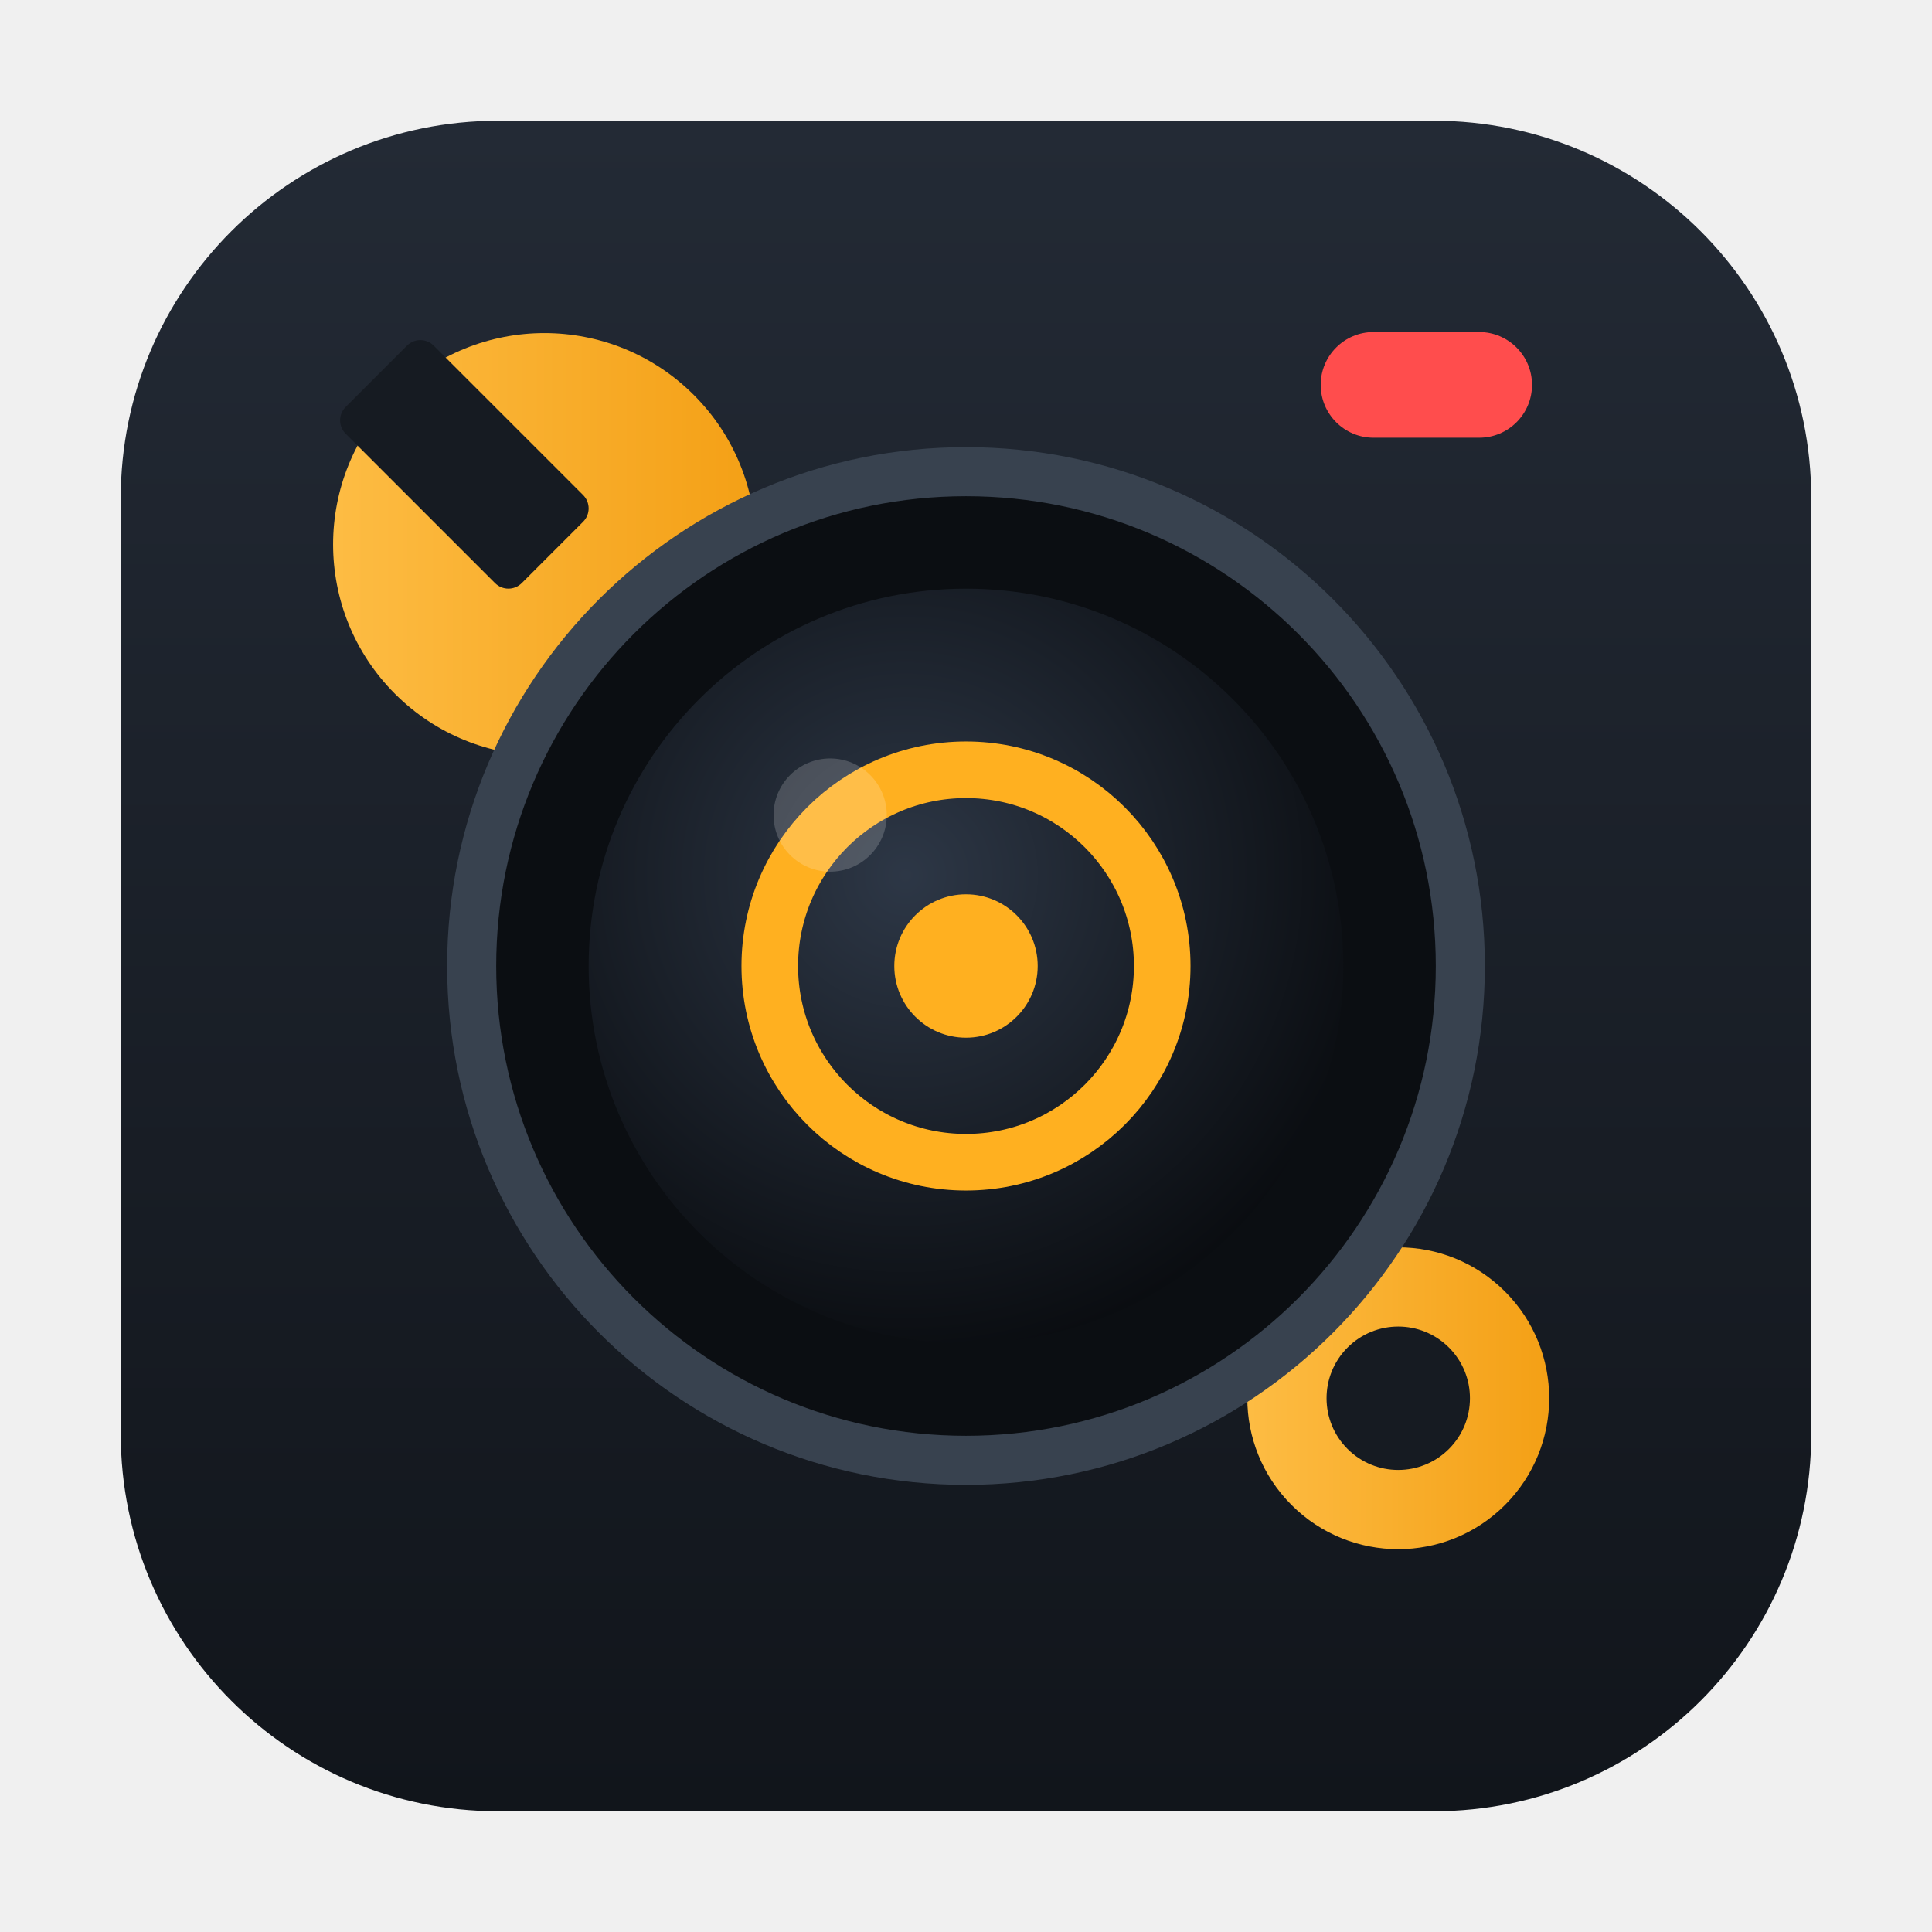
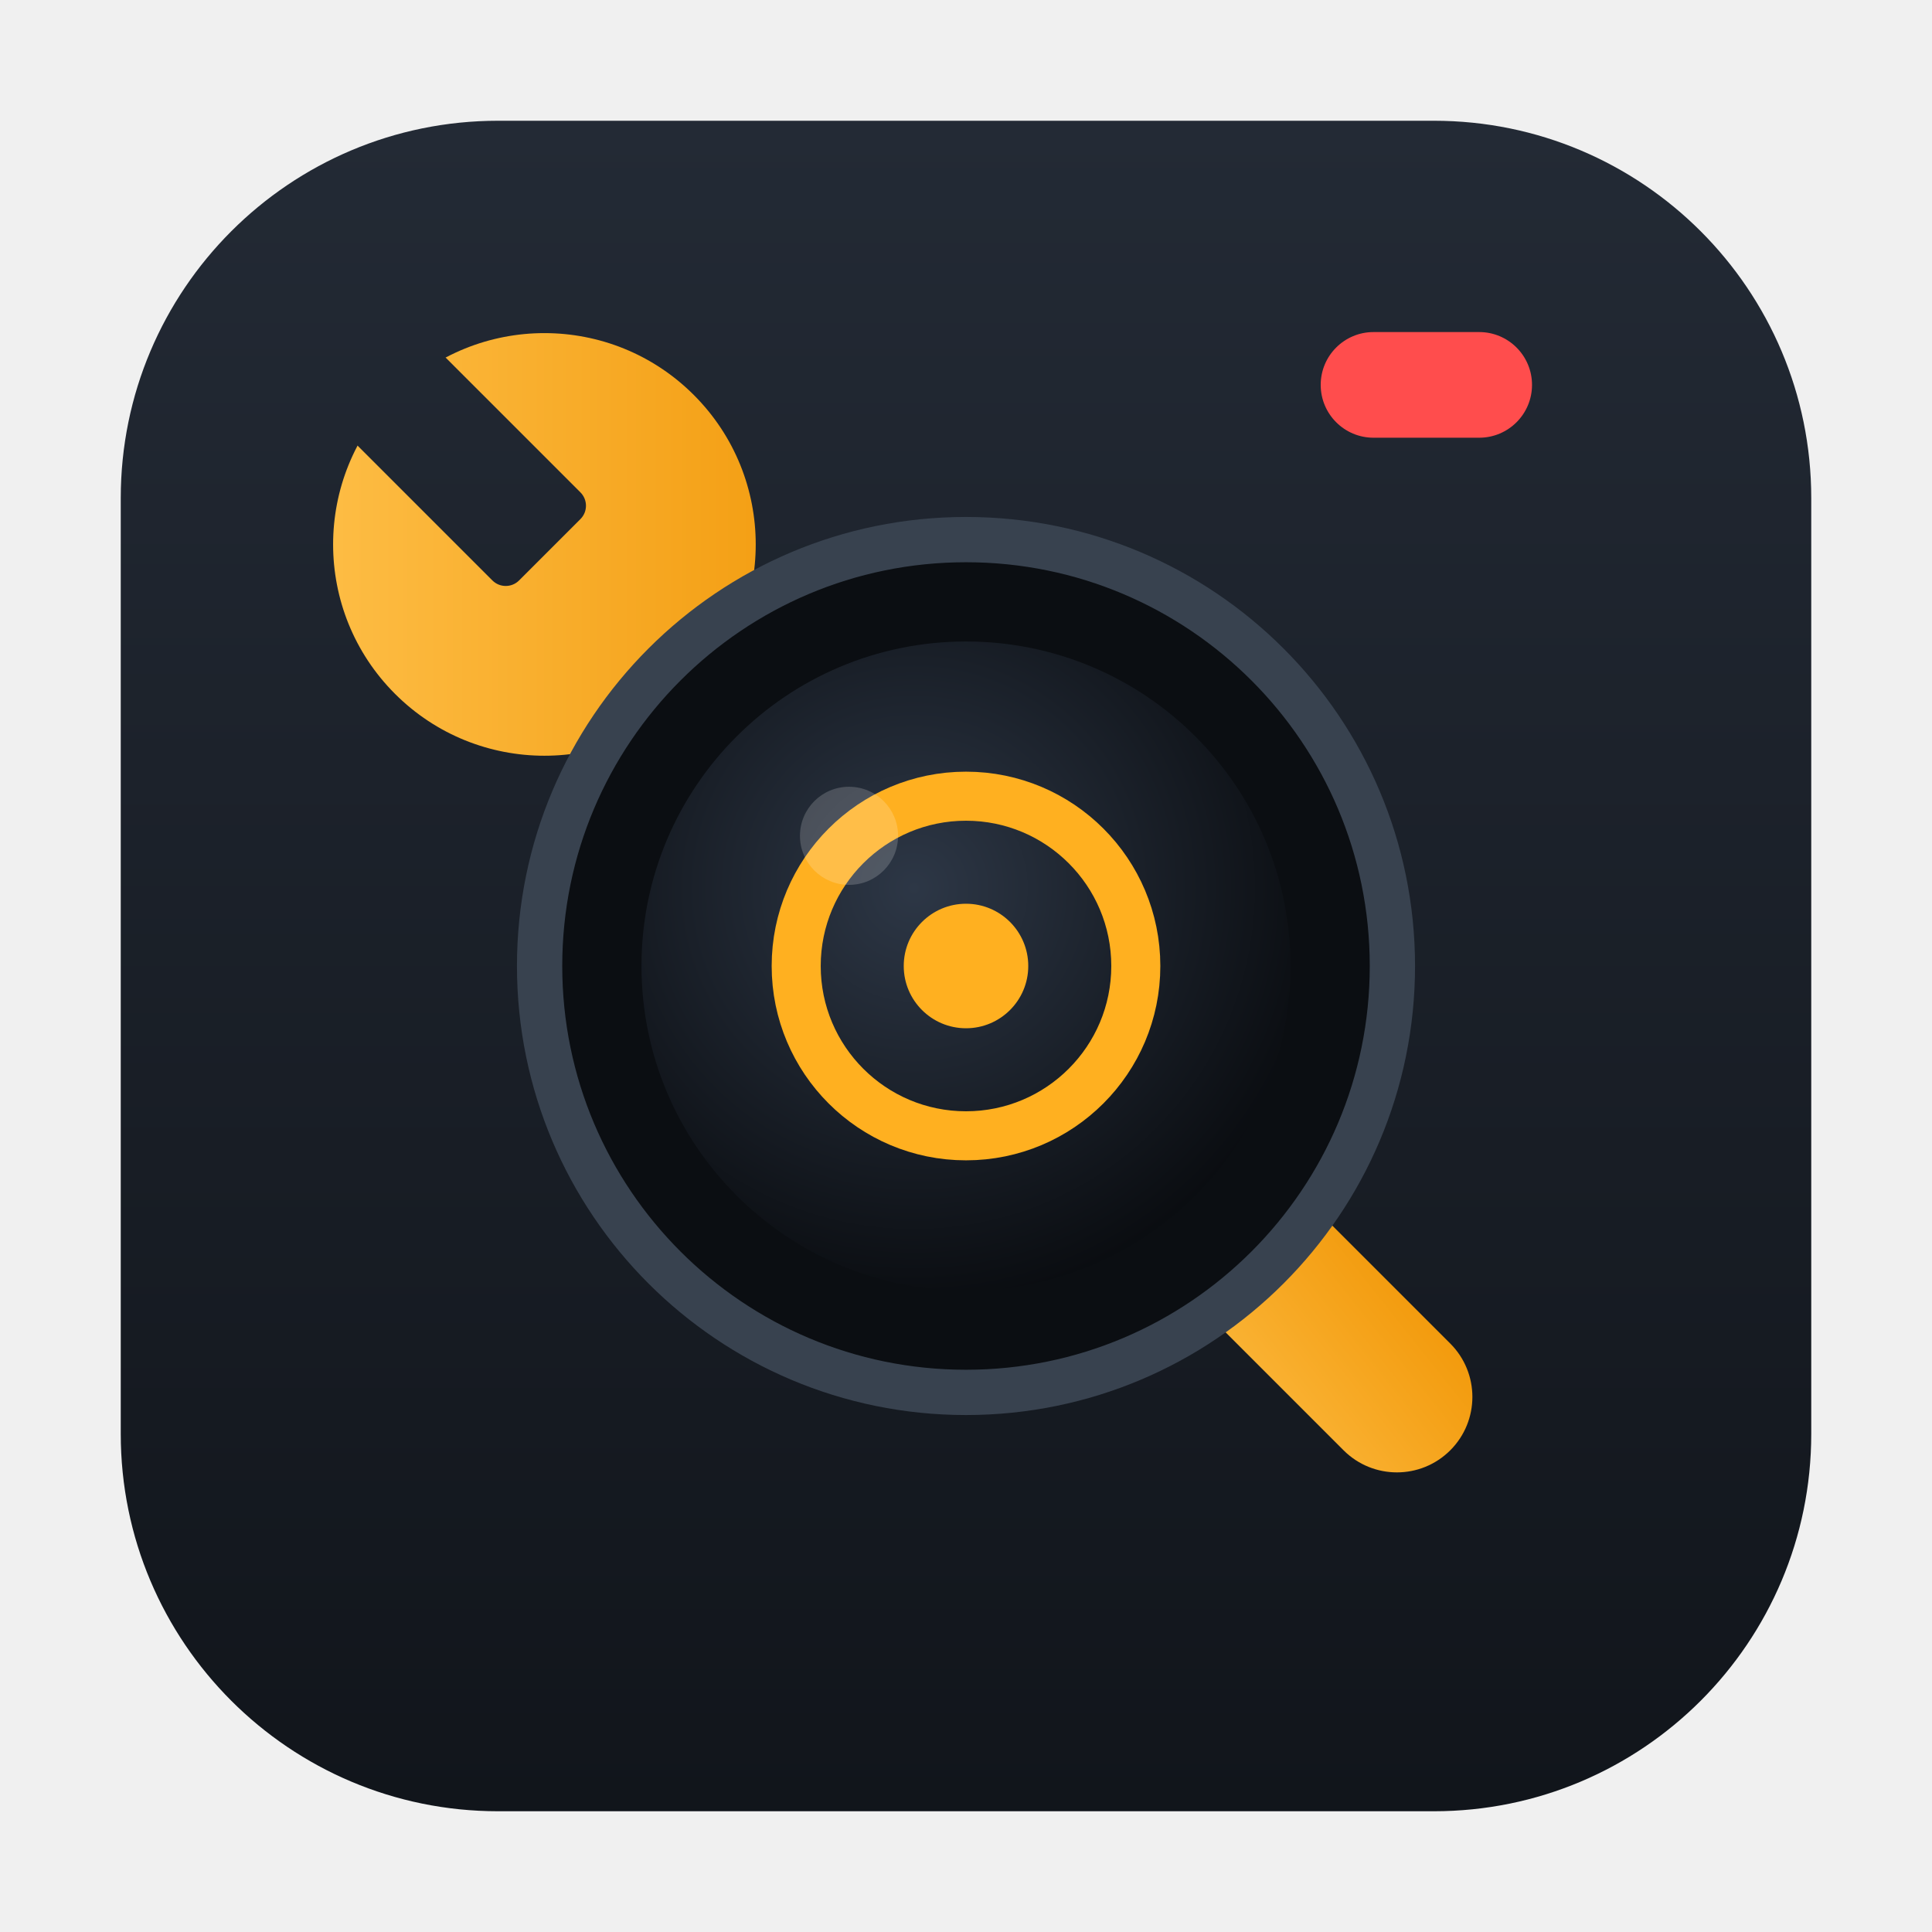
<svg xmlns="http://www.w3.org/2000/svg" viewBox="0 0 1024 1024">
  <defs>
    <linearGradient id="bg" x1="0" y1="0" x2="0" y2="1">
      <stop offset="0" stop-color="#232a35" />
      <stop offset="1" stop-color="#11151b" />
    </linearGradient>
    <linearGradient id="amber" x1="0" y1="0" x2="1" y2="1">
      <stop offset="0" stop-color="#ffc24d" />
      <stop offset="1" stop-color="#f29a0c" />
    </linearGradient>
    <radialGradient id="glass" cx="0.42" cy="0.38" r="0.7">
      <stop offset="0" stop-color="#2d3746" />
      <stop offset="1" stop-color="#07090c" />
    </radialGradient>
+     <mask id="jaw" maskUnits="userSpaceOnUse" x="0" y="0" width="1024" height="1024">
+       <rect width="1024" height="1024" fill="#fff" />
+       <rect x="479" y="40" width="66" height="160" rx="10" fill="#000" />
+     </mask>
  </defs>
  <rect x="64" y="64" width="896" height="896" rx="200" fill="url(#bg)" />
  <g transform="rotate(-45 512 512)">
-     <rect x="474" y="160" width="76" height="700" rx="38" fill="url(#amber)" />
-     <circle cx="512" cy="196" r="112" fill="url(#amber)" />
-     <rect x="479" y="70" width="66" height="132" rx="10" fill="#161b22" />
-     <circle cx="512" cy="836" r="80" fill="url(#amber)" />
-     <circle cx="512" cy="836" r="38" fill="#161b22" />
+     <g mask="url(#jaw)">
+       <rect x="472" y="160" width="80" height="715" rx="40" fill="url(#amber)" />
+       <circle cx="512" cy="196" r="112" fill="url(#amber)" />
+     </g>
  </g>
-   <circle cx="512" cy="512" r="262" fill="#0b0e12" stroke="#38424f" stroke-width="26" />
-   <circle cx="512" cy="512" r="200" fill="url(#glass)" />
-   <circle cx="512" cy="512" r="104" fill="none" stroke="#ffb020" stroke-width="30" />
-   <circle cx="512" cy="512" r="38" fill="#ffb020" />
-   <circle cx="440" cy="432" r="30" fill="#ffffff" opacity=".18" />
+   <circle cx="512" cy="512" r="226" fill="#0b0e12" stroke="#38424f" stroke-width="24" />
+   <circle cx="512" cy="512" r="172" fill="url(#glass)" />
+   <circle cx="512" cy="512" r="90" fill="none" stroke="#ffb020" stroke-width="26" />
+   <circle cx="512" cy="512" r="33" fill="#ffb020" />
+   <circle cx="450" cy="443" r="26" fill="#ffffff" opacity=".18" />
  <rect x="700" y="176" width="112" height="56" rx="28" fill="#ff4d4d" />
</svg>
